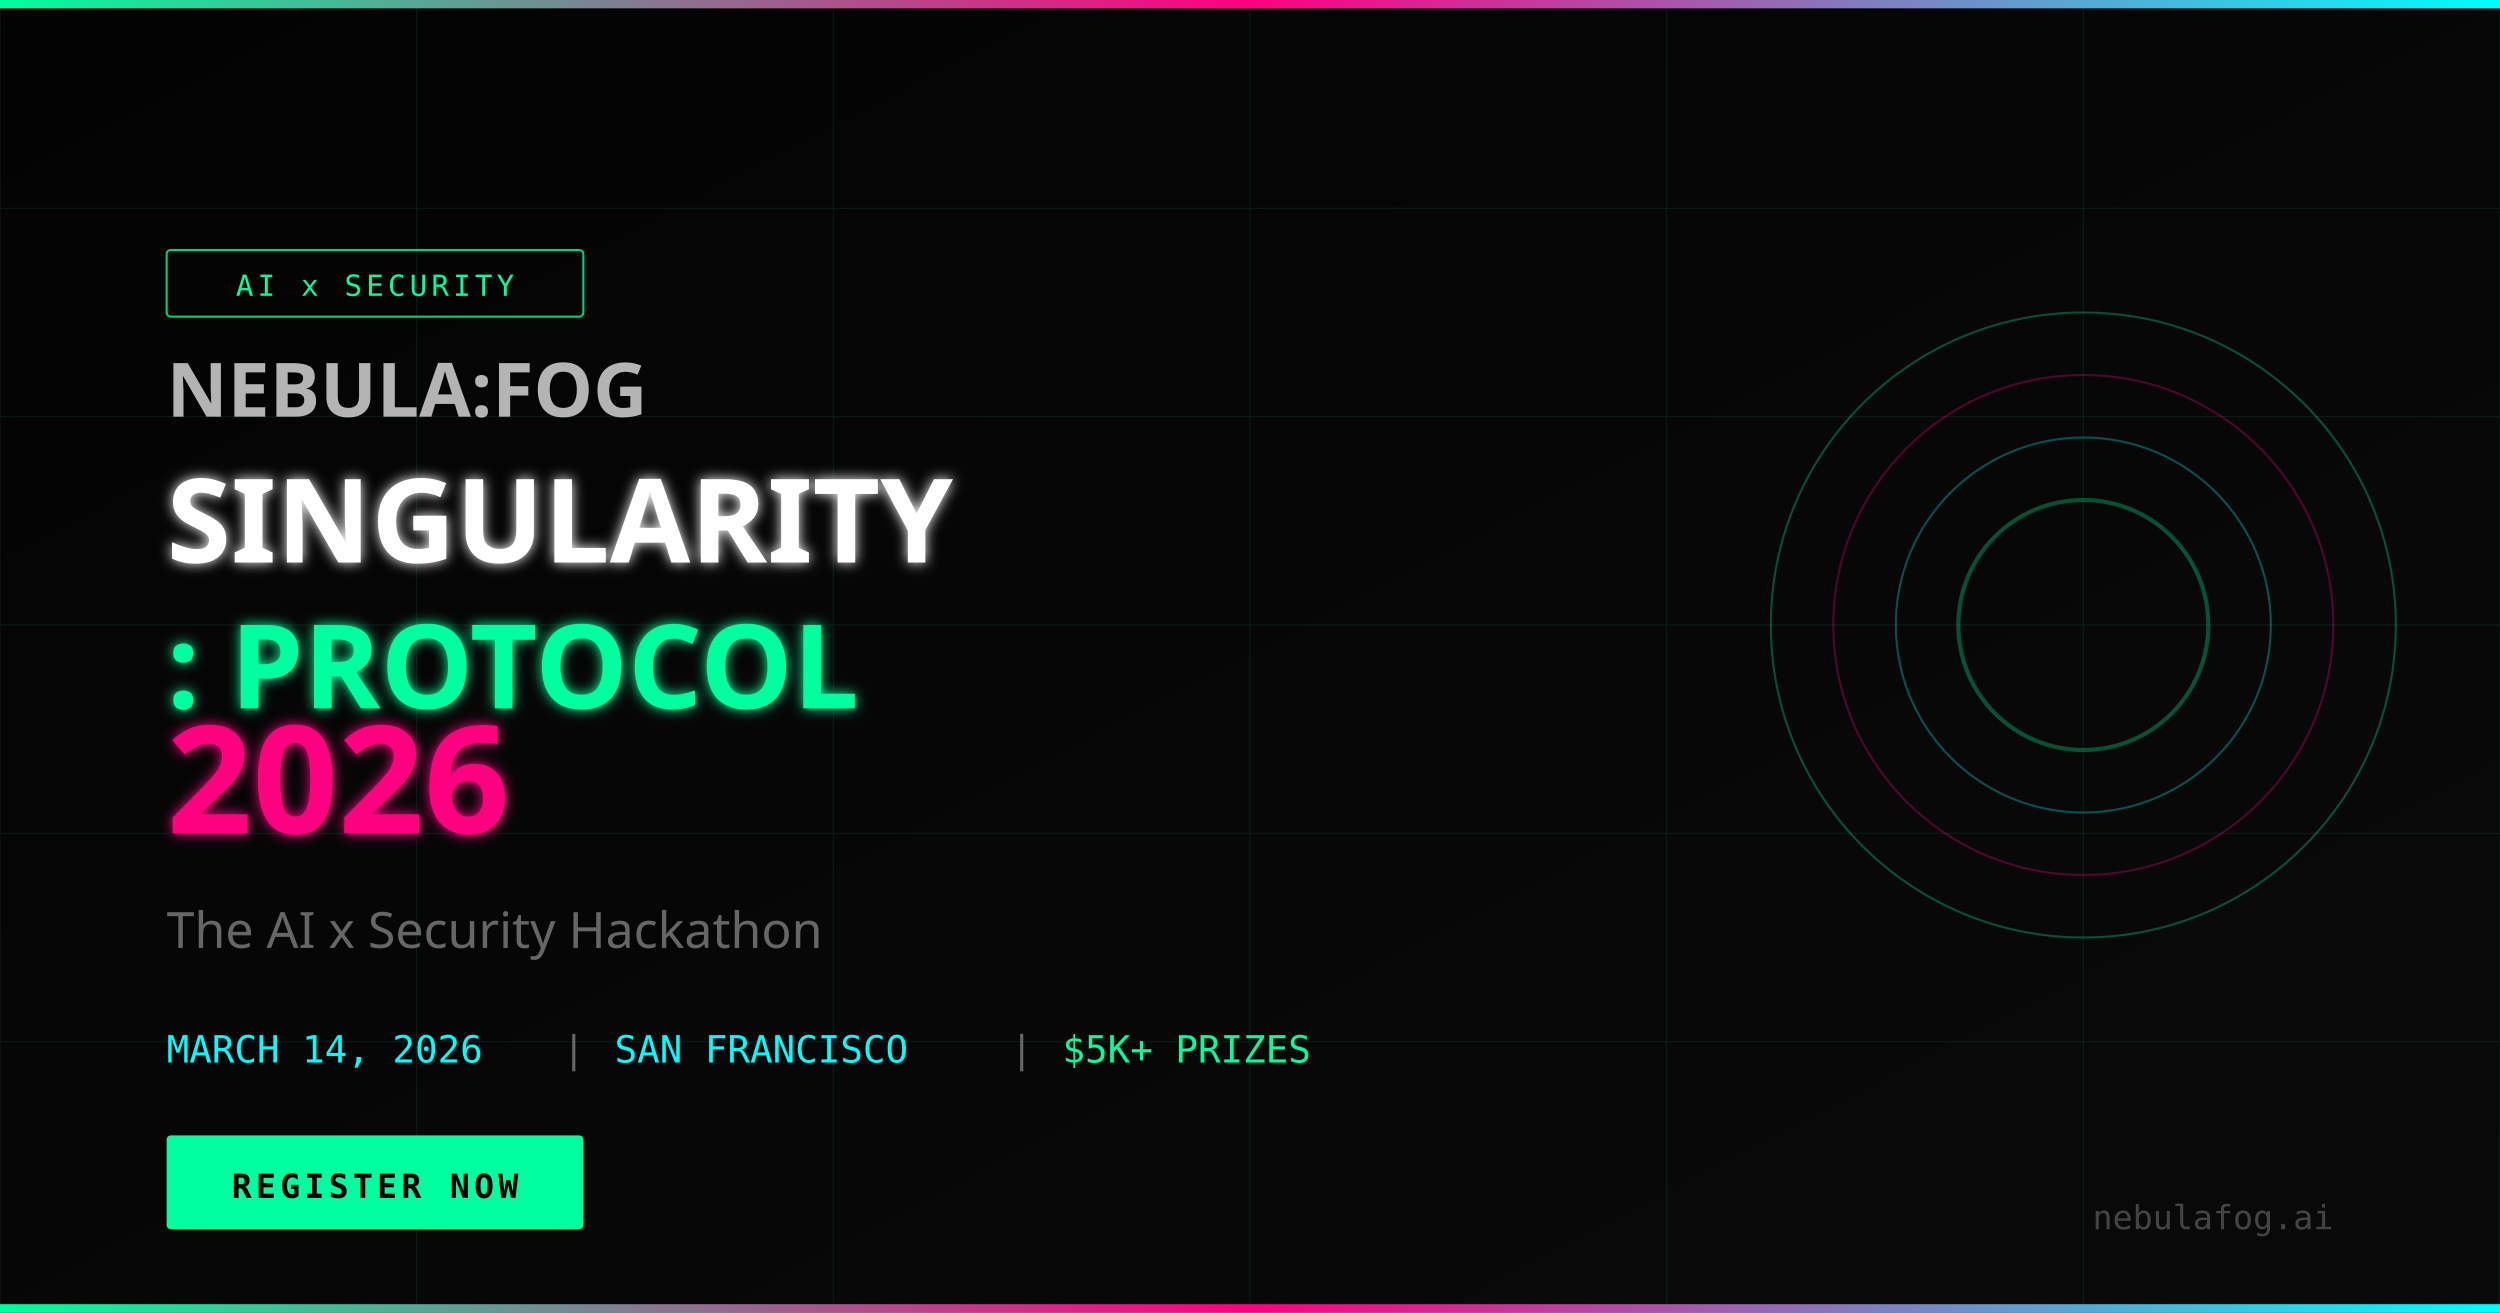
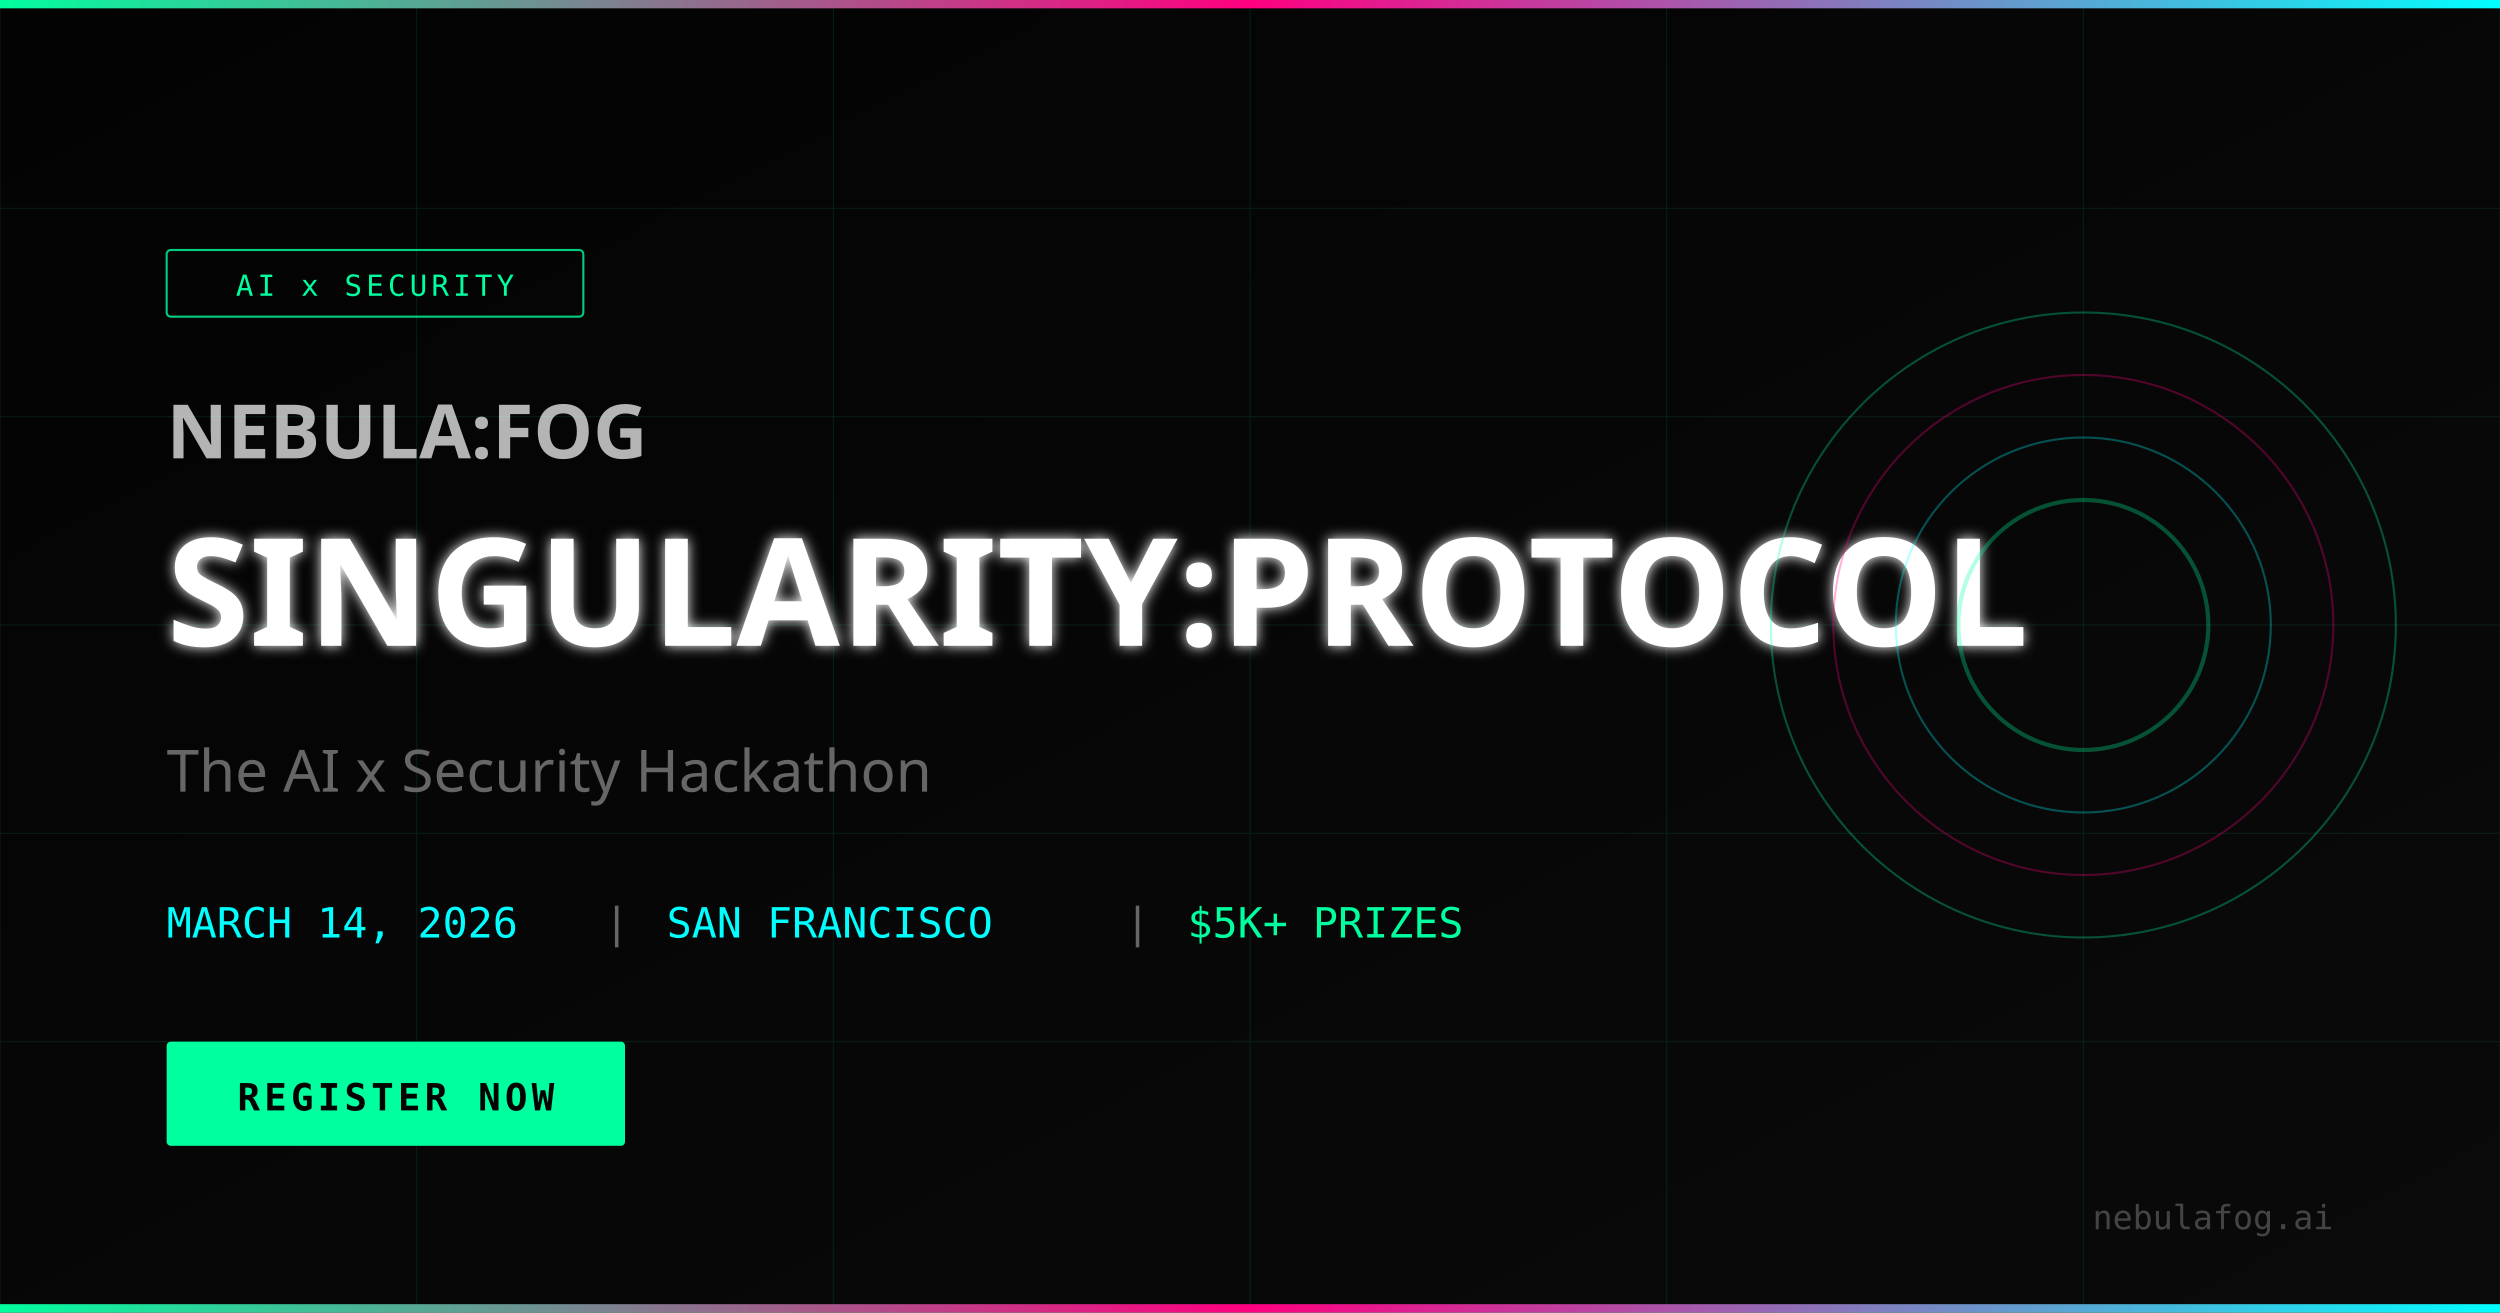
<svg xmlns="http://www.w3.org/2000/svg" width="1200" height="630" viewBox="0 0 1200 630">
  <defs>
    <linearGradient id="bgGrad" x1="0%" y1="0%" x2="100%" y2="100%">
      <stop offset="0%" style="stop-color:#030303" />
      <stop offset="100%" style="stop-color:#0a0a0a" />
    </linearGradient>
    <linearGradient id="accentGrad" x1="0%" y1="0%" x2="100%" y2="0%">
      <stop offset="0%" style="stop-color:#00ff9f" />
      <stop offset="50%" style="stop-color:#ff0080" />
      <stop offset="100%" style="stop-color:#0ff" />
    </linearGradient>
    <filter id="glow" x="-50%" y="-50%" width="200%" height="200%">
      <feGaussianBlur stdDeviation="3" result="coloredBlur" />
      <feMerge>
        <feMergeNode in="coloredBlur" />
        <feMergeNode in="SourceGraphic" />
      </feMerge>
    </filter>
  </defs>
  <rect width="1200" height="630" fill="url(#bgGrad)" />
  <g opacity="0.1" stroke="#00ff9f" stroke-width="0.5">
    <line x1="0" y1="0" x2="1200" y2="0" />
    <line x1="0" y1="100" x2="1200" y2="100" />
    <line x1="0" y1="200" x2="1200" y2="200" />
    <line x1="0" y1="300" x2="1200" y2="300" />
    <line x1="0" y1="400" x2="1200" y2="400" />
    <line x1="0" y1="500" x2="1200" y2="500" />
    <line x1="0" y1="630" x2="1200" y2="630" />
    <line x1="0" y1="0" x2="0" y2="630" />
    <line x1="200" y1="0" x2="200" y2="630" />
    <line x1="400" y1="0" x2="400" y2="630" />
    <line x1="600" y1="0" x2="600" y2="630" />
    <line x1="800" y1="0" x2="800" y2="630" />
    <line x1="1000" y1="0" x2="1000" y2="630" />
    <line x1="1200" y1="0" x2="1200" y2="630" />
  </g>
  <rect x="0" y="0" width="1200" height="4" fill="url(#accentGrad)" />
  <rect x="80" y="120" width="200" height="32" rx="2" fill="none" stroke="#00ff9f" stroke-width="1" opacity="0.8" />
  <text x="180" y="142" font-family="monospace" font-size="14" fill="#00ff9f" text-anchor="middle" letter-spacing="2">AI x SECURITY</text>
-   <text x="80" y="200" font-family="sans-serif" font-size="36" font-weight="bold" fill="#ffffff" opacity="0.7">NEBULA:FOG</text>
-   <text x="80" y="270" font-family="sans-serif" font-size="56" font-weight="bold" fill="#ffffff" filter="url(#glow)">SINGULARITY</text>
-   <text x="80" y="340" font-family="sans-serif" font-size="56" font-weight="bold" fill="#00ff9f" filter="url(#glow)">: PROTOCOL</text>
-   <text x="80" y="400" font-family="sans-serif" font-size="72" font-weight="bold" fill="#ff0080" filter="url(#glow)">2026</text>
-   <text x="80" y="455" font-family="sans-serif" font-size="24" fill="#666666">The AI x Security Hackathon</text>
-   <g font-family="monospace" font-size="18">
-     <text x="80" y="510" fill="#0ff">MARCH 14, 2026</text>
-     <text x="270" y="510" fill="#666666">|</text>
-     <text x="295" y="510" fill="#0ff">SAN FRANCISCO</text>
-     <text x="485" y="510" fill="#666666">|</text>
-     <text x="510" y="510" fill="#00ff9f">$5K+ PRIZES</text>
+   <text x="80" y="220" font-family="sans-serif" font-size="36" font-weight="bold" fill="#ffffff" opacity="0.7">NEBULA:FOG</text>
+   <text x="80" y="310" font-family="sans-serif" font-size="72" font-weight="bold" fill="#ffffff" filter="url(#glow)">SINGULARITY:PROTOCOL</text>
+   <text x="80" y="380" font-family="sans-serif" font-size="28" fill="#666666">The AI x Security Hackathon</text>
+   <g font-family="monospace" font-size="20">
+     <text x="80" y="450" fill="#0ff">MARCH 14, 2026</text>
+     <text x="290" y="450" fill="#666666">|</text>
+     <text x="320" y="450" fill="#0ff">SAN FRANCISCO</text>
+     <text x="540" y="450" fill="#666666">|</text>
+     <text x="570" y="450" fill="#00ff9f">$5K+ PRIZES</text>
  </g>
-   <rect x="80" y="545" width="200" height="45" rx="2" fill="#00ff9f" />
-   <text x="180" y="575" font-family="monospace" font-size="16" font-weight="bold" fill="#030303" text-anchor="middle" letter-spacing="2">REGISTER NOW</text>
+   <rect x="80" y="500" width="220" height="50" rx="2" fill="#00ff9f" />
+   <text x="190" y="533" font-family="monospace" font-size="18" font-weight="bold" fill="#030303" text-anchor="middle" letter-spacing="2">REGISTER NOW</text>
  <g transform="translate(900, 200)" opacity="0.3">
    <circle cx="100" cy="100" r="150" fill="none" stroke="#00ff9f" stroke-width="1" />
    <circle cx="100" cy="100" r="120" fill="none" stroke="#ff0080" stroke-width="1" />
    <circle cx="100" cy="100" r="90" fill="none" stroke="#0ff" stroke-width="1" />
    <circle cx="100" cy="100" r="60" fill="none" stroke="#00ff9f" stroke-width="2" />
  </g>
  <rect x="0" y="626" width="1200" height="4" fill="url(#accentGrad)" />
  <text x="1120" y="590" font-family="monospace" font-size="16" fill="#444444" text-anchor="end">nebulafog.ai</text>
</svg>
